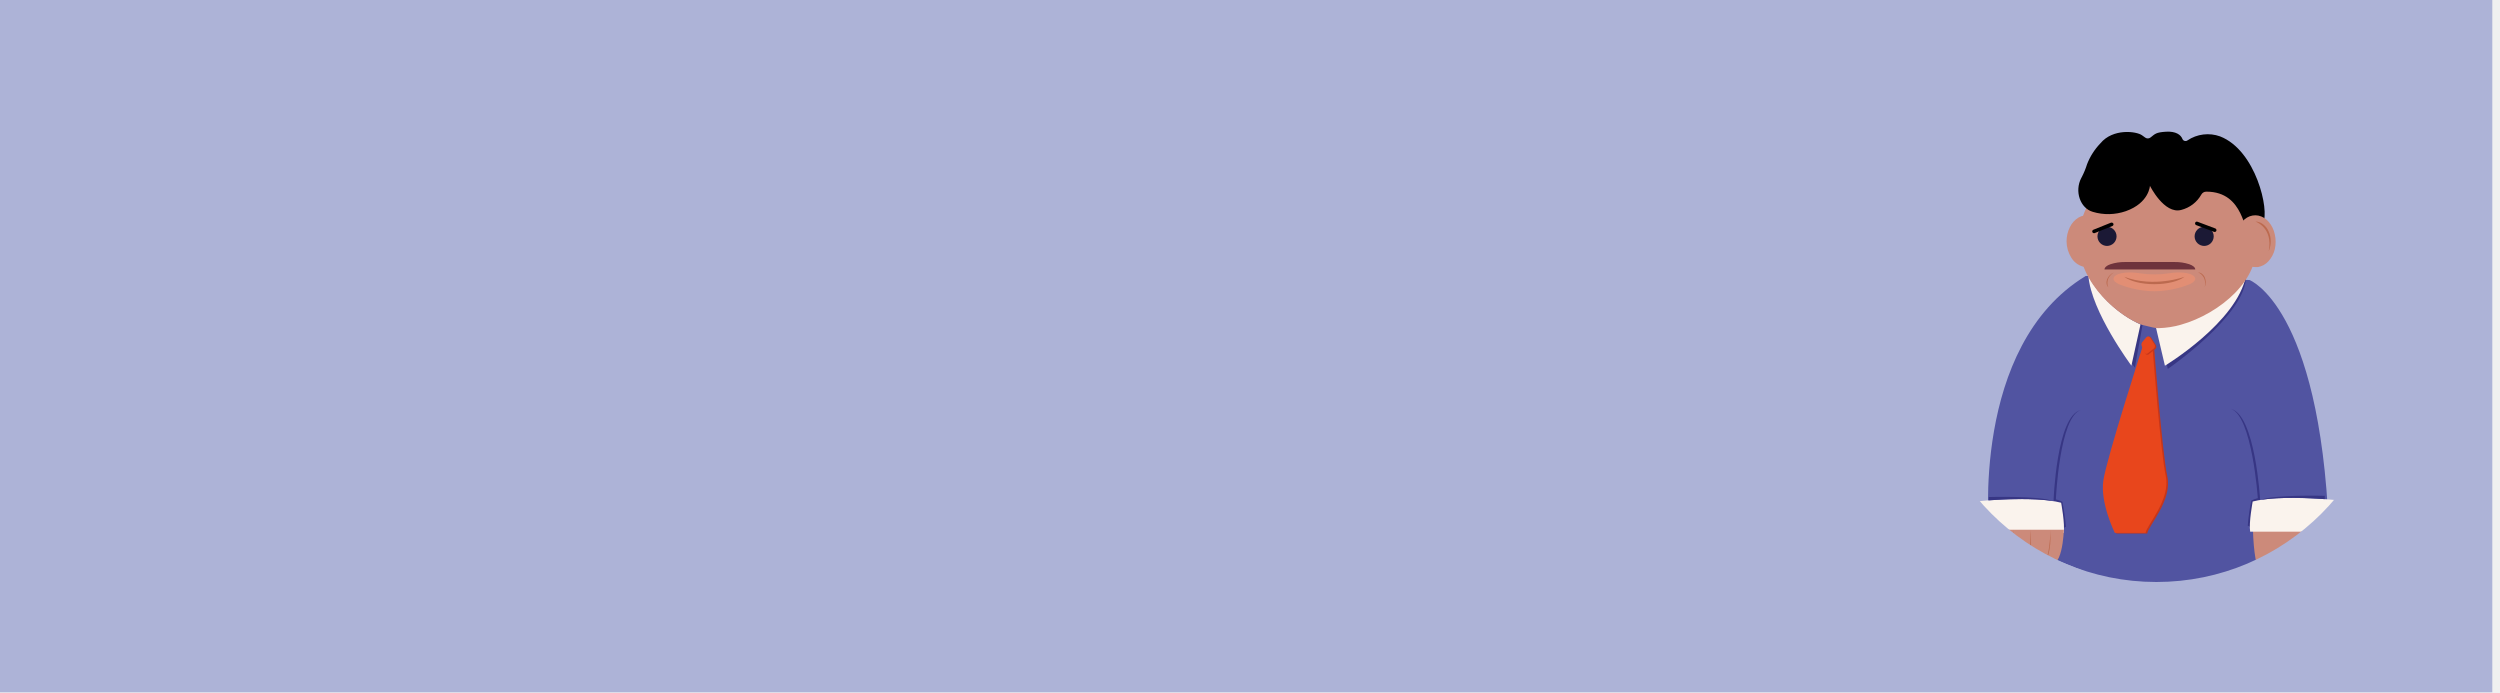
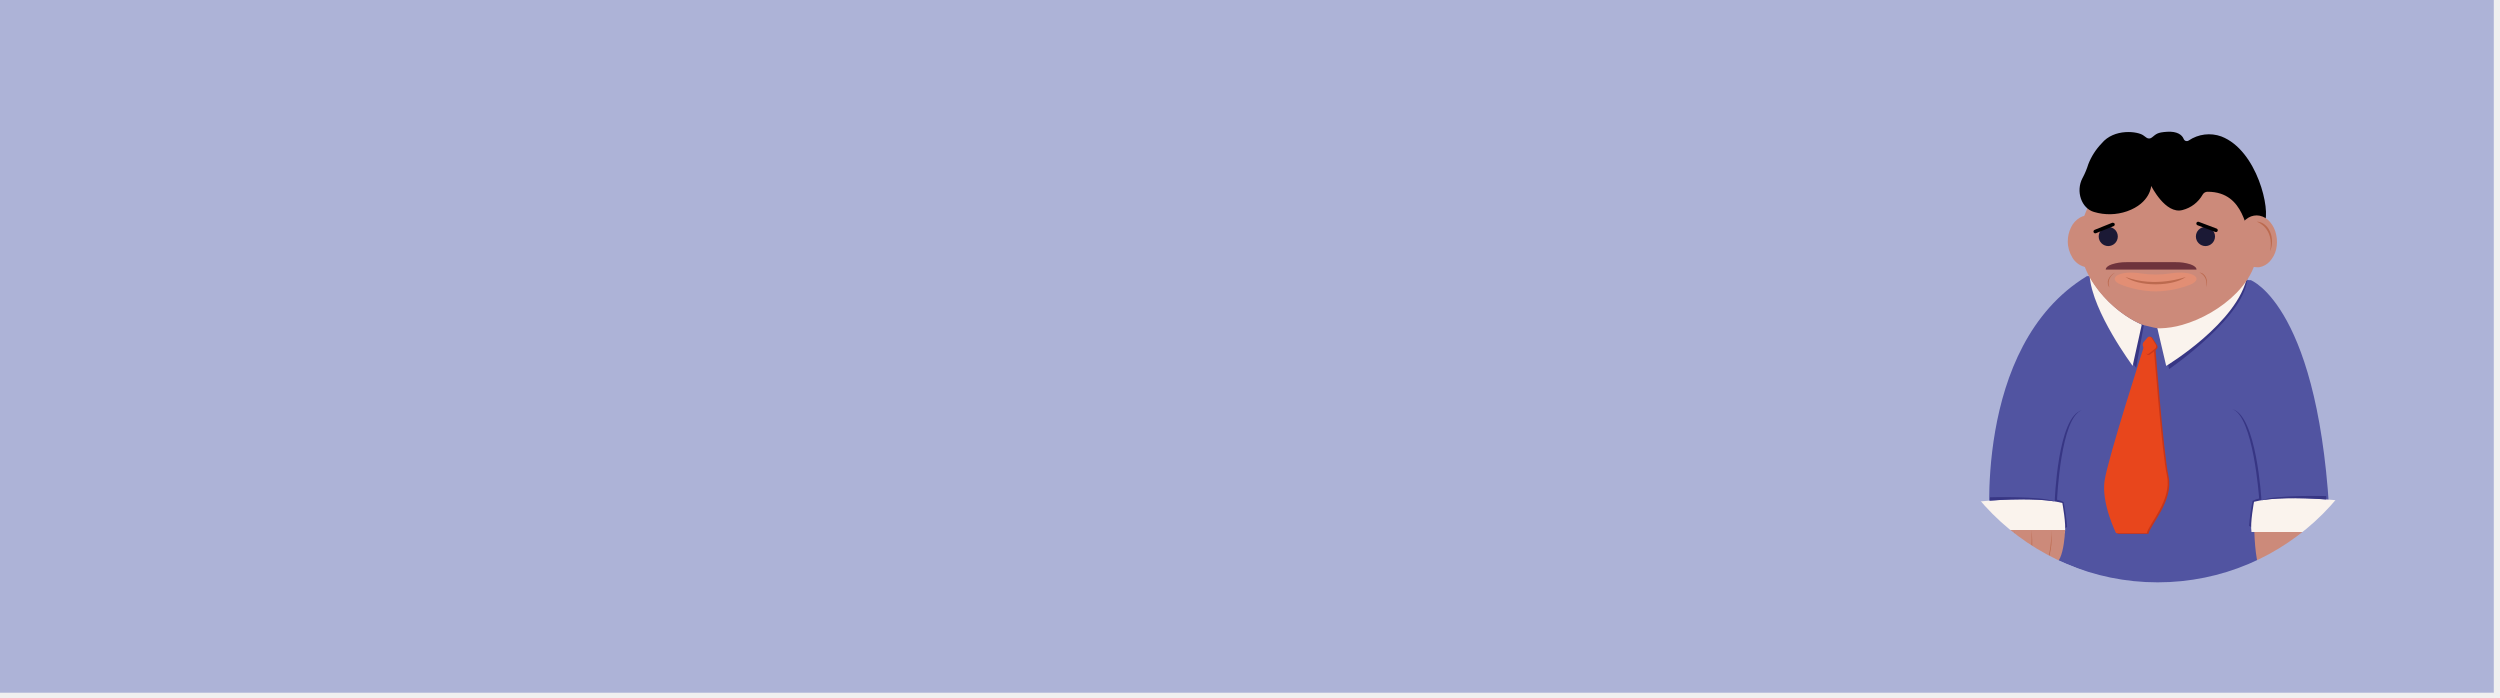
- <svg xmlns="http://www.w3.org/2000/svg" width="130" height="36" viewBox="0 0 130 36" fill="none">
-   <path d="M0 0L129.6 0V36L0 36L0 0Z" fill="#ADB3D7" />
-   <mask id="mask0_426_2" style="mask-type:alpha" maskUnits="userSpaceOnUse" x="100" y="6" width="25" height="25">
-     <circle cx="112.132" cy="18.132" r="11.632" fill="#C4C4C4" stroke="black" />
+ <svg xmlns="http://www.w3.org/2000/svg" width="172" height="48" viewBox="0 0 172 48" fill="none">
+   <path d="M0 0L171.573 0V47.659L0 47.659L0 0Z" fill="#ADB3D7" />
+   <mask id="mask0_426_2" style="mask-type:alpha" maskUnits="userSpaceOnUse" x="132" y="7" width="33" height="34">
+     <circle cx="148.447" cy="24.004" r="15.561" fill="#C4C4C4" stroke="black" />
  </mask>
  <g mask="url(#mask0_426_2)">
-     <path d="M103.437 27.709C103.437 27.709 102.439 18.007 108.457 14.351L116.973 14.56C116.973 14.56 120.612 15.93 121.1 27.481L112.655 31.436L103.437 27.709Z" fill="#5154A1" />
-     <path d="M116.793 14.34C116.793 14.34 114.818 17.151 112.216 17.017L112.726 19.184C112.726 19.184 116.853 16.35 116.793 14.34Z" fill="#373684" />
-     <path d="M116.793 14.34C116.793 14.34 114.67 16.982 112.067 16.85L112.576 19.017C112.576 19.017 116.322 16.762 116.793 14.34Z" fill="#FAF3ED" />
-     <path d="M111.413 16.9L111.013 19.113C111.013 19.113 108.737 16.21 108.597 14.351C108.595 14.351 110.549 16.752 111.413 16.9Z" fill="#373684" />
-     <path d="M111.306 16.871L110.833 19.013C110.833 19.013 108.741 16.206 108.597 14.351C109.213 15.454 110.161 16.336 111.306 16.871Z" fill="#FAF3ED" />
-     <path d="M112.013 18.057C112.013 18.057 112.431 23.525 112.701 24.774C112.971 26.023 111.724 27.313 111.655 27.744H110.055C110.055 27.744 109.288 26.194 109.459 25.025C109.631 23.856 111.524 17.988 111.524 17.988L112.013 18.057Z" fill="#C7361A" />
-     <path d="M111.927 18.023C111.927 18.023 112.346 23.491 112.615 24.738C112.885 25.985 111.639 27.279 111.569 27.708H109.969C109.969 27.708 109.202 26.158 109.373 24.989C109.545 23.82 111.438 17.952 111.438 17.952L111.927 18.023Z" fill="#E8461C" />
-     <path d="M111.429 17.82L111.66 17.546C111.673 17.53 111.689 17.518 111.708 17.509C111.727 17.504 111.747 17.504 111.766 17.509C111.787 17.509 111.807 17.515 111.823 17.527C111.841 17.538 111.856 17.553 111.867 17.571L112.103 17.944C112.124 17.977 112.132 18.016 112.126 18.055C112.121 18.093 112.103 18.129 112.074 18.155L111.743 18.416C111.727 18.43 111.708 18.44 111.687 18.444C111.668 18.449 111.647 18.449 111.628 18.444C111.609 18.437 111.591 18.427 111.576 18.412C111.561 18.397 111.548 18.378 111.54 18.358L111.404 17.994C111.397 17.966 111.397 17.938 111.404 17.91C111.406 17.879 111.414 17.848 111.429 17.82Z" fill="#C7361A" />
-     <path d="M111.385 17.804L111.607 17.54C111.62 17.526 111.636 17.513 111.653 17.505C111.671 17.497 111.69 17.494 111.71 17.494C111.729 17.496 111.748 17.503 111.764 17.513C111.781 17.524 111.795 17.538 111.806 17.555L112.034 17.915C112.043 17.931 112.05 17.948 112.053 17.967C112.057 17.985 112.057 18.005 112.053 18.023C112.05 18.042 112.045 18.061 112.036 18.078C112.026 18.093 112.014 18.106 112 18.118L111.685 18.371C111.67 18.384 111.652 18.392 111.632 18.396C111.613 18.4 111.593 18.4 111.574 18.396C111.555 18.389 111.538 18.379 111.524 18.364C111.509 18.349 111.498 18.331 111.49 18.312L111.36 17.963C111.353 17.936 111.353 17.908 111.36 17.881C111.362 17.854 111.37 17.827 111.385 17.804Z" fill="#E8461C" />
-     <path d="M106.784 26.06C106.784 26.06 107.095 27.619 107.089 27.585C107.083 27.552 107.428 27.393 107.428 27.393C107.393 26.956 107.331 26.521 107.244 26.092C107.137 26.036 107.023 25.995 106.905 25.97C106.905 25.97 107.093 21.645 108.208 21.32C106.932 21.603 106.784 26.06 106.784 26.06Z" fill="#373684" />
-     <path d="M102.985 27.708C102.866 27.17 102.818 26.617 102.843 26.066C102.843 26.066 105.742 25.765 107.179 26.142C107.179 26.142 107.388 27.254 107.311 27.708H102.985Z" fill="#FAF3ED" />
+     <path d="M136.934 36.681C136.934 36.681 135.614 23.838 143.581 18.997L154.854 19.274C154.854 19.274 159.672 21.088 160.318 36.379L149.138 41.616L136.934 36.681Z" fill="#5154A1" />
+     <path d="M154.616 18.982C154.616 18.982 152.002 22.704 148.557 22.527L149.233 25.396C149.233 25.396 154.696 21.644 154.616 18.982Z" fill="#373684" />
+     <path d="M154.616 18.982C154.616 18.982 151.806 22.48 148.361 22.305L149.034 25.174C149.034 25.174 153.993 22.189 154.616 18.982Z" fill="#FAF3ED" />
+     <path d="M147.494 22.373L146.965 25.303C146.965 25.303 143.952 21.459 143.767 18.997C143.764 18.997 146.35 22.176 147.494 22.373Z" fill="#373684" />
+     <path d="M147.353 22.334L146.727 25.17C146.727 25.17 143.958 21.453 143.767 18.997C144.582 20.458 145.837 21.625 147.353 22.334Z" fill="#FAF3ED" />
+     <path d="M148.289 23.904C148.289 23.904 148.843 31.143 149.2 32.796C149.557 34.449 147.907 36.158 147.815 36.728H145.697C145.697 36.728 144.681 34.676 144.908 33.128C145.135 31.58 147.641 23.812 147.641 23.812L148.289 23.904Z" fill="#C7361A" />
+     <path d="M148.175 23.859C148.175 23.859 148.729 31.098 149.086 32.748C149.443 34.398 147.793 36.113 147.701 36.68H145.583C145.583 36.68 144.567 34.628 144.794 33.08C145.021 31.532 147.527 23.765 147.527 23.765L148.175 23.859Z" fill="#E8461C" />
+     <path d="M147.516 23.59L147.821 23.228C147.838 23.207 147.86 23.19 147.884 23.178C147.91 23.171 147.936 23.171 147.962 23.178C147.989 23.178 148.015 23.186 148.037 23.203C148.061 23.217 148.081 23.237 148.095 23.261L148.408 23.754C148.436 23.797 148.446 23.85 148.438 23.901C148.432 23.952 148.407 23.999 148.369 24.034L147.931 24.38C147.91 24.398 147.884 24.411 147.857 24.416C147.831 24.422 147.805 24.422 147.779 24.416C147.753 24.407 147.729 24.393 147.71 24.374C147.69 24.354 147.674 24.329 147.663 24.302L147.483 23.82C147.473 23.784 147.473 23.746 147.483 23.71C147.485 23.668 147.496 23.627 147.516 23.59Z" fill="#C7361A" />
+     <path d="M147.457 23.568L147.751 23.219C147.768 23.2 147.789 23.184 147.812 23.172C147.835 23.162 147.861 23.157 147.887 23.158C147.912 23.161 147.937 23.17 147.959 23.183C147.981 23.197 148 23.216 148.014 23.239L148.316 23.715C148.328 23.736 148.337 23.76 148.341 23.784C148.346 23.809 148.346 23.834 148.341 23.859C148.338 23.884 148.33 23.908 148.319 23.931C148.306 23.951 148.29 23.969 148.271 23.983L147.853 24.319C147.834 24.336 147.81 24.347 147.784 24.352C147.759 24.357 147.732 24.357 147.707 24.352C147.681 24.343 147.659 24.329 147.64 24.31C147.621 24.29 147.606 24.267 147.596 24.241L147.424 23.779C147.415 23.743 147.415 23.706 147.424 23.671C147.426 23.634 147.437 23.599 147.457 23.568Z" fill="#E8461C" />
+     <path d="M141.365 34.499C141.365 34.499 141.778 36.562 141.77 36.517C141.761 36.473 142.218 36.263 142.218 36.263C142.171 35.684 142.09 35.109 141.974 34.54C141.833 34.466 141.682 34.412 141.526 34.38C141.526 34.38 141.775 28.653 143.251 28.224C141.562 28.598 141.365 34.499 141.365 34.499Z" fill="#373684" />
+     <path d="M136.337 36.68C136.178 35.967 136.115 35.236 136.148 34.507C136.148 34.507 139.986 34.108 141.889 34.606C141.889 34.606 142.166 36.079 142.063 36.68H136.337Z" fill="#FAF3ED" />
    <g clip-path="url(#clip0_426_2)">
-       <path d="M107.321 27.546C107.321 27.546 107.251 29.933 106.388 29.176C106.388 29.176 105.951 30.369 105.424 29.446C105.424 29.446 104.918 30.799 104.471 29.392C104.471 29.392 103.885 31.153 103.29 29.23C103.29 29.23 101.403 32.443 101.255 27.546L107.321 27.546Z" fill="#CC8A7A" />
-       <path d="M106.619 27.546C106.619 28.149 106.536 28.731 106.386 29.176C106.386 29.176 106.688 28.702 106.619 27.546Z" fill="#BC6A4F" />
-       <path d="M105.576 27.546C105.623 28.874 105.424 29.446 105.424 29.446C105.424 29.446 105.726 28.962 105.576 27.546Z" fill="#BC6A4F" />
-       <path d="M104.704 27.545C104.69 28.207 104.61 28.846 104.471 29.392C104.561 29.156 104.628 28.866 104.669 28.545C104.71 28.224 104.722 27.881 104.704 27.545Z" fill="#BC6A4F" />
-       <path d="M103.065 28.165C103.109 28.562 103.186 28.926 103.29 29.23C103.22 29.125 103.162 28.97 103.123 28.783C103.083 28.595 103.063 28.382 103.065 28.165Z" fill="#BC6A4F" />
+       <path d="M142.077 36.466C142.077 36.466 141.985 39.627 140.841 38.624C140.841 38.624 140.263 40.203 139.566 38.982C139.566 38.982 138.896 40.773 138.304 38.91C138.304 38.91 137.528 41.242 136.741 38.696C136.741 38.696 134.243 42.949 134.046 36.466L142.077 36.466Z" fill="#CC8A7A" />
+       <path d="M141.147 36.466C141.147 37.265 141.037 38.035 140.839 38.624C140.839 38.624 141.239 37.997 141.147 36.466Z" fill="#BC6A4F" />
+       <path d="M139.767 36.465C139.83 38.223 139.566 38.981 139.566 38.981C139.566 38.981 139.965 38.34 139.767 36.465Z" fill="#BC6A4F" />
+       <path d="M138.613 36.465C138.594 37.342 138.488 38.188 138.304 38.91C138.423 38.598 138.513 38.214 138.566 37.789C138.62 37.364 138.636 36.91 138.613 36.465Z" fill="#BC6A4F" />
+       <path d="M136.442 37.286C136.501 37.812 136.603 38.293 136.74 38.695C136.648 38.557 136.571 38.352 136.519 38.104C136.467 37.856 136.44 37.573 136.442 37.286Z" fill="#BC6A4F" />
    </g>
    <g clip-path="url(#clip1_426_2)">
-       <path d="M123.219 27.546C123.219 27.546 123.149 29.933 122.286 29.176C122.286 29.176 121.849 30.369 121.322 29.446C121.322 29.446 120.816 30.799 120.369 29.392C120.369 29.392 119.783 31.153 119.188 29.23C119.188 29.23 117.301 32.443 117.153 27.546L123.219 27.546Z" fill="#CC8A7A" />
-       <path d="M122.516 27.546C122.517 28.149 122.434 28.731 122.284 29.176C122.284 29.176 122.586 28.702 122.516 27.546Z" fill="#BC6A4F" />
-       <path d="M121.474 27.546C121.521 28.874 121.322 29.446 121.322 29.446C121.322 29.446 121.624 28.962 121.474 27.546Z" fill="#BC6A4F" />
-       <path d="M120.602 27.545C120.588 28.207 120.508 28.846 120.369 29.392C120.459 29.156 120.526 28.866 120.567 28.545C120.607 28.224 120.62 27.881 120.602 27.545Z" fill="#BC6A4F" />
-       <path d="M118.963 28.165C119.007 28.562 119.084 28.926 119.188 29.23C119.118 29.125 119.06 28.97 119.021 28.783C118.981 28.595 118.961 28.382 118.963 28.165Z" fill="#BC6A4F" />
+       <path d="M163.124 36.466C163.124 36.466 163.032 39.627 161.888 38.624C161.888 38.624 161.31 40.203 160.613 38.982C160.613 38.982 159.943 40.773 159.351 38.91C159.351 38.91 158.575 41.242 157.788 38.696C157.788 38.696 155.29 42.949 155.093 36.466L163.124 36.466Z" fill="#CC8A7A" />
+       <path d="M162.194 36.466C162.194 37.265 162.084 38.035 161.886 38.624C161.886 38.624 162.286 37.997 162.194 36.466Z" fill="#BC6A4F" />
+       <path d="M160.814 36.465C160.876 38.223 160.613 38.981 160.613 38.981C160.613 38.981 161.012 38.34 160.814 36.465Z" fill="#BC6A4F" />
+       <path d="M159.66 36.465C159.641 37.342 159.534 38.188 159.351 38.91C159.47 38.598 159.559 38.214 159.613 37.789C159.667 37.364 159.683 36.91 159.66 36.465Z" fill="#BC6A4F" />
+       <path d="M157.489 37.286C157.548 37.812 157.649 38.293 157.787 38.695C157.695 38.557 157.618 38.352 157.566 38.104C157.513 37.856 157.487 37.573 157.489 37.286Z" fill="#BC6A4F" />
    </g>
-     <path d="M106.784 26.06C105.738 25.889 104.234 25.958 103.418 26.016V25.845C103.418 25.845 106.06 25.769 106.784 26.06Z" fill="#373684" />
-     <path d="M117.527 26L117.222 27.525C117.222 27.491 116.883 27.332 116.883 27.332C116.918 26.895 116.98 26.459 117.067 26.029C117.174 25.973 117.288 25.933 117.406 25.908C117.406 25.908 117.109 21.584 115.994 21.258C117.278 21.542 117.527 26 117.527 26Z" fill="#373684" />
-     <path d="M121.332 27.648C121.453 27.109 121.501 26.556 121.476 26.004C121.476 26.004 118.577 25.705 117.14 26.079C117.14 26.079 116.931 27.194 117.008 27.648H121.332Z" fill="#FAF3ED" />
-     <path d="M117.527 25.999C118.573 25.826 120.075 25.897 120.89 25.955V25.782C120.89 25.782 118.259 25.708 117.527 25.999Z" fill="#373684" />
-     <path d="M107.461 12.552C107.46 12.296 107.518 12.044 107.631 11.816C107.729 11.608 107.886 11.433 108.083 11.313C108.26 11.208 108.47 11.171 108.673 11.211C108.884 11.257 109.073 11.373 109.21 11.539C109.369 11.726 109.477 11.95 109.526 12.19C109.583 12.443 109.583 12.706 109.526 12.96C109.469 13.193 109.355 13.409 109.193 13.587C109.049 13.746 108.856 13.852 108.645 13.888C108.604 13.892 108.563 13.892 108.522 13.888C108.451 13.889 108.381 13.88 108.313 13.863C108.057 13.79 107.84 13.621 107.704 13.393C107.547 13.14 107.463 12.849 107.461 12.552Z" fill="#CC8A7A" />
-     <path d="M111.94 17.026L111.412 16.901C110.264 16.507 108.093 14.782 108.093 12.552C108.096 11.478 108.524 10.449 109.284 9.689C110.043 8.93 111.072 8.501 112.147 8.498H113.224C114.298 8.501 115.327 8.93 116.087 9.689C116.846 10.449 117.274 11.478 117.278 12.552C117.602 14.485 115.431 16.317 113.406 16.886C113.03 16.994 112.642 17.054 112.251 17.064C112.146 17.065 112.041 17.052 111.94 17.026Z" fill="#CC8A7A" />
-     <path d="M109.566 12.789C109.434 12.789 109.307 12.736 109.214 12.643C109.12 12.55 109.068 12.423 109.068 12.291C109.068 12.159 109.12 12.032 109.214 11.939C109.307 11.845 109.434 11.793 109.566 11.793C109.697 11.793 109.823 11.846 109.916 11.94C110.009 12.033 110.061 12.159 110.061 12.291C110.061 12.422 110.009 12.549 109.916 12.642C109.823 12.735 109.697 12.788 109.566 12.789Z" fill="#1B1935" />
-     <path d="M114.615 12.789C114.483 12.788 114.357 12.735 114.264 12.642C114.171 12.549 114.119 12.422 114.119 12.291C114.119 12.159 114.171 12.033 114.264 11.94C114.357 11.846 114.483 11.793 114.615 11.793C114.747 11.793 114.874 11.845 114.967 11.939C115.06 12.032 115.113 12.159 115.113 12.291C115.113 12.423 115.06 12.55 114.967 12.643C114.874 12.736 114.747 12.789 114.615 12.789Z" fill="#1B1935" />
-     <path d="M109.808 11.577C109.797 11.575 109.786 11.575 109.775 11.577L108.855 11.947C108.832 11.956 108.813 11.974 108.804 11.997C108.794 12.02 108.793 12.045 108.802 12.068C108.812 12.091 108.83 12.11 108.853 12.119C108.876 12.129 108.902 12.13 108.926 12.12L109.844 11.752C109.867 11.743 109.885 11.724 109.895 11.701C109.905 11.678 109.905 11.652 109.896 11.629C109.888 11.613 109.875 11.6 109.86 11.59C109.844 11.581 109.827 11.576 109.808 11.577Z" fill="black" />
-     <path d="M114.237 11.524C114.217 11.524 114.199 11.53 114.183 11.541C114.168 11.552 114.155 11.567 114.149 11.585C114.14 11.608 114.141 11.634 114.151 11.657C114.161 11.68 114.18 11.697 114.203 11.706L115.13 12.056C115.153 12.065 115.179 12.064 115.202 12.054C115.224 12.043 115.242 12.025 115.251 12.001C115.259 11.978 115.258 11.952 115.248 11.93C115.238 11.907 115.22 11.889 115.197 11.88L114.27 11.531L114.237 11.524Z" fill="black" />
-     <path d="M112.791 14.21C112.284 14.29 111.768 14.29 111.262 14.21C110.111 14.03 109.515 14.465 110.178 14.775C110.766 15.011 111.393 15.137 112.027 15.145C112.661 15.137 113.287 15.012 113.874 14.775C114.54 14.465 113.941 14.03 112.791 14.21Z" fill="#E28E74" />
-     <path d="M110.457 14.391C110.754 14.621 111.346 14.778 112.028 14.778C112.71 14.778 113.302 14.621 113.599 14.391C113.599 14.391 112.013 14.983 110.457 14.391Z" fill="#BC6A4F" />
-     <path d="M108.227 9.255L108.245 9.222C108.36 9.003 108.455 8.774 108.528 8.537C108.684 8.134 108.92 7.766 109.22 7.454C109.873 6.661 111.103 6.826 111.387 7.036C111.45 7.08 111.506 7.119 111.555 7.157C111.595 7.186 111.644 7.201 111.694 7.199C111.744 7.197 111.792 7.179 111.831 7.146C112.067 6.962 112.103 6.883 112.626 6.849C113.148 6.816 113.402 7.013 113.483 7.218C113.492 7.243 113.507 7.266 113.526 7.285C113.546 7.304 113.569 7.318 113.595 7.326C113.621 7.334 113.648 7.336 113.675 7.332C113.702 7.328 113.727 7.317 113.749 7.301C113.995 7.135 114.276 7.03 114.571 6.994C114.865 6.957 115.164 6.991 115.443 7.092C117.313 7.814 118.022 10.956 117.681 11.581C117.615 11.715 117.521 11.832 117.405 11.927C117.289 12.021 117.154 12.089 117.01 12.127C116.652 12.209 116.744 9.966 114.732 9.966C114.679 9.965 114.626 9.977 114.58 10.004C114.534 10.03 114.496 10.068 114.47 10.115C114.359 10.312 114.209 10.485 114.03 10.623C113.85 10.76 113.644 10.86 113.425 10.916C112.538 11.156 111.797 9.661 111.797 9.661C111.797 9.661 111.757 10.552 110.542 10.981C109.988 11.172 109.387 11.185 108.825 11.016C108.172 10.83 107.863 9.945 108.227 9.255Z" fill="black" />
-     <path d="M116.226 12.552C116.224 12.296 116.282 12.044 116.395 11.816C116.493 11.608 116.65 11.433 116.847 11.313C117.024 11.208 117.234 11.171 117.437 11.211C117.648 11.257 117.837 11.372 117.974 11.539C118.133 11.726 118.242 11.95 118.29 12.19C118.348 12.443 118.348 12.706 118.29 12.96C118.234 13.194 118.12 13.409 117.958 13.587C117.813 13.746 117.621 13.852 117.41 13.888C117.369 13.892 117.329 13.892 117.288 13.888C117.218 13.889 117.147 13.88 117.079 13.863C116.824 13.79 116.606 13.621 116.47 13.393C116.313 13.14 116.229 12.849 116.226 12.552Z" fill="#CC8A7A" />
-     <path d="M117.975 13.058C118.045 12.896 118.079 12.72 118.077 12.543C118.078 12.367 118.041 12.192 117.968 12.031C117.905 11.883 117.804 11.754 117.675 11.657C117.561 11.569 117.42 11.52 117.276 11.519C117.276 11.519 118.211 11.826 117.975 13.058Z" fill="#BC6A4F" />
-     <path d="M114.648 14.927C114.683 14.848 114.7 14.761 114.699 14.674C114.699 14.586 114.68 14.499 114.644 14.419C114.613 14.346 114.563 14.283 114.5 14.235C114.443 14.192 114.374 14.168 114.303 14.168C114.303 14.168 114.763 14.319 114.648 14.927Z" fill="#BC6A4F" />
-     <path d="M109.921 14.167C109.842 14.199 109.771 14.248 109.712 14.311C109.651 14.371 109.603 14.442 109.57 14.521C109.541 14.595 109.531 14.676 109.543 14.755C109.552 14.825 109.583 14.89 109.633 14.941C109.633 14.941 109.411 14.506 109.921 14.167Z" fill="#BC6A4F" />
-     <path d="M110.502 13.625H113.082C113.338 13.621 113.594 13.66 113.839 13.738C114.048 13.811 114.153 13.91 114.153 14.012H109.434C109.434 13.91 109.547 13.803 109.747 13.738C109.991 13.66 110.246 13.622 110.502 13.625Z" fill="#6E333C" />
+     <path d="M141.366 34.498C139.981 34.271 137.99 34.362 136.91 34.44V34.213C136.91 34.213 140.408 34.113 141.366 34.498Z" fill="#373684" />
+     <path d="M155.588 34.419L155.184 36.438C155.184 36.394 154.736 36.183 154.736 36.183C154.782 35.604 154.864 35.028 154.979 34.458C155.121 34.384 155.272 34.33 155.428 34.298C155.428 34.298 155.035 28.574 153.559 28.142C155.259 28.518 155.588 34.419 155.588 34.419Z" fill="#373684" />
+     <path d="M160.626 36.601C160.786 35.887 160.85 35.155 160.817 34.424C160.817 34.424 156.979 34.028 155.076 34.524C155.076 34.524 154.799 36 154.902 36.601H160.626Z" fill="#FAF3ED" />
+     <path d="M155.588 34.418C156.973 34.188 158.961 34.282 160.041 34.36V34.13C160.041 34.13 156.558 34.033 155.588 34.418Z" fill="#373684" />
+     <path d="M142.263 16.616C142.261 16.278 142.338 15.944 142.488 15.641C142.618 15.366 142.826 15.135 143.086 14.977C143.32 14.837 143.598 14.788 143.867 14.841C144.146 14.902 144.397 15.055 144.578 15.276C144.788 15.523 144.932 15.819 144.996 16.137C145.071 16.473 145.071 16.82 144.996 17.156C144.921 17.465 144.77 17.751 144.556 17.987C144.365 18.197 144.11 18.337 143.831 18.386C143.776 18.39 143.722 18.39 143.667 18.386C143.574 18.386 143.481 18.375 143.39 18.352C143.052 18.255 142.764 18.032 142.584 17.729C142.377 17.395 142.265 17.01 142.263 16.616Z" fill="#CC8A7A" />
+     <path d="M148.191 22.539L147.493 22.373C145.973 21.852 143.099 19.568 143.099 16.616C143.103 15.194 143.67 13.831 144.675 12.826C145.681 11.82 147.043 11.253 148.465 11.249H149.892C151.314 11.253 152.676 11.82 153.681 12.826C154.687 13.831 155.254 15.194 155.258 16.616C155.687 19.174 152.813 21.6 150.132 22.354C149.635 22.497 149.121 22.576 148.604 22.589C148.465 22.59 148.326 22.574 148.191 22.539Z" fill="#CC8A7A" />
+     <path d="M145.049 16.93C144.874 16.93 144.706 16.86 144.583 16.736C144.459 16.613 144.39 16.445 144.39 16.27C144.39 16.096 144.459 15.928 144.583 15.804C144.706 15.681 144.874 15.611 145.049 15.611C145.223 15.612 145.39 15.682 145.513 15.805C145.636 15.929 145.705 16.096 145.705 16.27C145.705 16.445 145.636 16.612 145.513 16.735C145.39 16.859 145.223 16.929 145.049 16.93Z" fill="#1B1935" />
+     <path d="M151.733 16.93C151.559 16.929 151.392 16.859 151.269 16.735C151.146 16.612 151.077 16.445 151.077 16.27C151.077 16.096 151.146 15.929 151.269 15.805C151.392 15.682 151.559 15.612 151.733 15.611C151.908 15.611 152.076 15.681 152.2 15.804C152.323 15.928 152.393 16.096 152.393 16.27C152.393 16.445 152.323 16.613 152.2 16.736C152.076 16.86 151.908 16.93 151.733 16.93Z" fill="#1B1935" />
+     <path d="M145.37 15.325C145.356 15.323 145.341 15.323 145.326 15.325L144.107 15.815C144.077 15.828 144.053 15.851 144.04 15.882C144.027 15.912 144.026 15.945 144.038 15.976C144.051 16.006 144.075 16.031 144.106 16.044C144.136 16.057 144.171 16.057 144.202 16.045L145.417 15.558C145.448 15.545 145.472 15.521 145.485 15.49C145.498 15.46 145.499 15.425 145.487 15.395C145.476 15.373 145.459 15.355 145.438 15.343C145.418 15.331 145.394 15.325 145.37 15.325Z" fill="black" />
+     <path d="M151.232 15.255C151.207 15.255 151.182 15.263 151.162 15.277C151.141 15.291 151.125 15.312 151.116 15.335C151.104 15.366 151.105 15.4 151.119 15.43C151.132 15.46 151.157 15.484 151.188 15.496L152.415 15.958C152.446 15.97 152.48 15.969 152.51 15.956C152.54 15.942 152.564 15.917 152.575 15.886C152.586 15.855 152.585 15.821 152.572 15.791C152.558 15.762 152.534 15.738 152.503 15.726L151.277 15.263L151.232 15.255Z" fill="black" />
+     <path d="M149.318 18.811C148.648 18.916 147.965 18.916 147.294 18.811C145.771 18.573 144.982 19.148 145.86 19.558C146.638 19.872 147.468 20.038 148.308 20.049C149.146 20.038 149.975 19.872 150.753 19.558C151.633 19.148 150.841 18.573 149.318 18.811Z" fill="#E28E74" />
+     <path d="M146.229 19.05C146.622 19.354 147.406 19.562 148.309 19.562C149.211 19.562 149.995 19.354 150.388 19.05C150.388 19.05 148.289 19.834 146.229 19.05Z" fill="#BC6A4F" />
+     <path d="M143.276 12.251L143.301 12.207C143.453 11.917 143.578 11.614 143.674 11.301C143.882 10.767 144.193 10.279 144.591 9.867C145.455 8.817 147.083 9.036 147.46 9.313C147.543 9.371 147.618 9.424 147.682 9.474C147.735 9.512 147.8 9.532 147.867 9.529C147.933 9.527 147.996 9.502 148.047 9.46C148.36 9.216 148.407 9.111 149.099 9.066C149.792 9.022 150.127 9.282 150.235 9.554C150.247 9.588 150.266 9.618 150.292 9.643C150.317 9.668 150.349 9.687 150.383 9.698C150.417 9.708 150.453 9.711 150.488 9.705C150.524 9.7 150.557 9.686 150.586 9.665C150.912 9.445 151.285 9.305 151.675 9.257C152.065 9.209 152.46 9.254 152.829 9.388C155.305 10.343 156.244 14.502 155.793 15.33C155.705 15.507 155.58 15.663 155.426 15.788C155.273 15.913 155.095 16.003 154.904 16.053C154.43 16.161 154.552 13.193 151.888 13.193C151.818 13.19 151.748 13.208 151.687 13.242C151.626 13.277 151.576 13.328 151.542 13.389C151.395 13.65 151.196 13.879 150.958 14.062C150.72 14.244 150.448 14.376 150.157 14.45C148.983 14.768 148.003 12.788 148.003 12.788C148.003 12.788 147.95 13.968 146.341 14.536C145.607 14.79 144.812 14.806 144.068 14.583C143.204 14.336 142.794 13.165 143.276 12.251Z" fill="black" />
+     <path d="M153.866 16.616C153.864 16.278 153.941 15.944 154.09 15.641C154.22 15.366 154.428 15.135 154.688 14.977C154.923 14.837 155.201 14.788 155.469 14.841C155.749 14.901 156 15.055 156.181 15.276C156.391 15.523 156.535 15.819 156.599 16.137C156.675 16.473 156.675 16.821 156.599 17.156C156.525 17.466 156.373 17.752 156.159 17.987C155.968 18.197 155.713 18.337 155.433 18.386C155.38 18.39 155.326 18.39 155.273 18.386C155.179 18.386 155.086 18.375 154.996 18.352C154.658 18.255 154.369 18.032 154.19 17.729C153.982 17.395 153.87 17.01 153.866 16.616Z" fill="#CC8A7A" />
+     <path d="M156.181 17.286C156.273 17.071 156.32 16.839 156.316 16.605C156.317 16.371 156.268 16.14 156.172 15.927C156.088 15.731 155.955 15.56 155.785 15.431C155.633 15.314 155.447 15.25 155.256 15.248C155.256 15.248 156.494 15.655 156.181 17.286Z" fill="#BC6A4F" />
+     <path d="M151.777 19.76C151.823 19.654 151.846 19.54 151.844 19.425C151.844 19.308 151.82 19.193 151.772 19.087C151.73 18.991 151.665 18.907 151.581 18.843C151.506 18.787 151.414 18.756 151.32 18.755C151.32 18.755 151.93 18.954 151.777 19.76Z" fill="#BC6A4F" />
+     <path d="M145.52 18.754C145.414 18.797 145.32 18.862 145.243 18.945C145.162 19.024 145.098 19.118 145.054 19.222C145.016 19.32 145.003 19.427 145.018 19.532C145.03 19.625 145.072 19.711 145.138 19.779C145.138 19.779 144.844 19.203 145.52 18.754Z" fill="#BC6A4F" />
+     <path d="M146.289 18.037H149.704C150.044 18.032 150.382 18.083 150.706 18.187C150.983 18.284 151.121 18.414 151.121 18.55H144.874C144.874 18.414 145.024 18.273 145.289 18.187C145.612 18.083 145.95 18.033 146.289 18.037Z" fill="#6E333C" />
  </g>
  <defs>
    <clipPath id="clip0_426_2">
-       <rect width="6.066" height="2.719" fill="white" transform="translate(107.321 30.2646) rotate(-180)" />
+       <rect width="8.031" height="3.6" fill="white" transform="translate(142.077 40.0654) rotate(-180)" />
    </clipPath>
    <clipPath id="clip1_426_2">
-       <rect width="6.066" height="2.719" fill="white" transform="translate(123.219 30.2646) rotate(-180)" />
+       <rect width="8.031" height="3.6" fill="white" transform="translate(163.124 40.0654) rotate(-180)" />
    </clipPath>
  </defs>
</svg>
